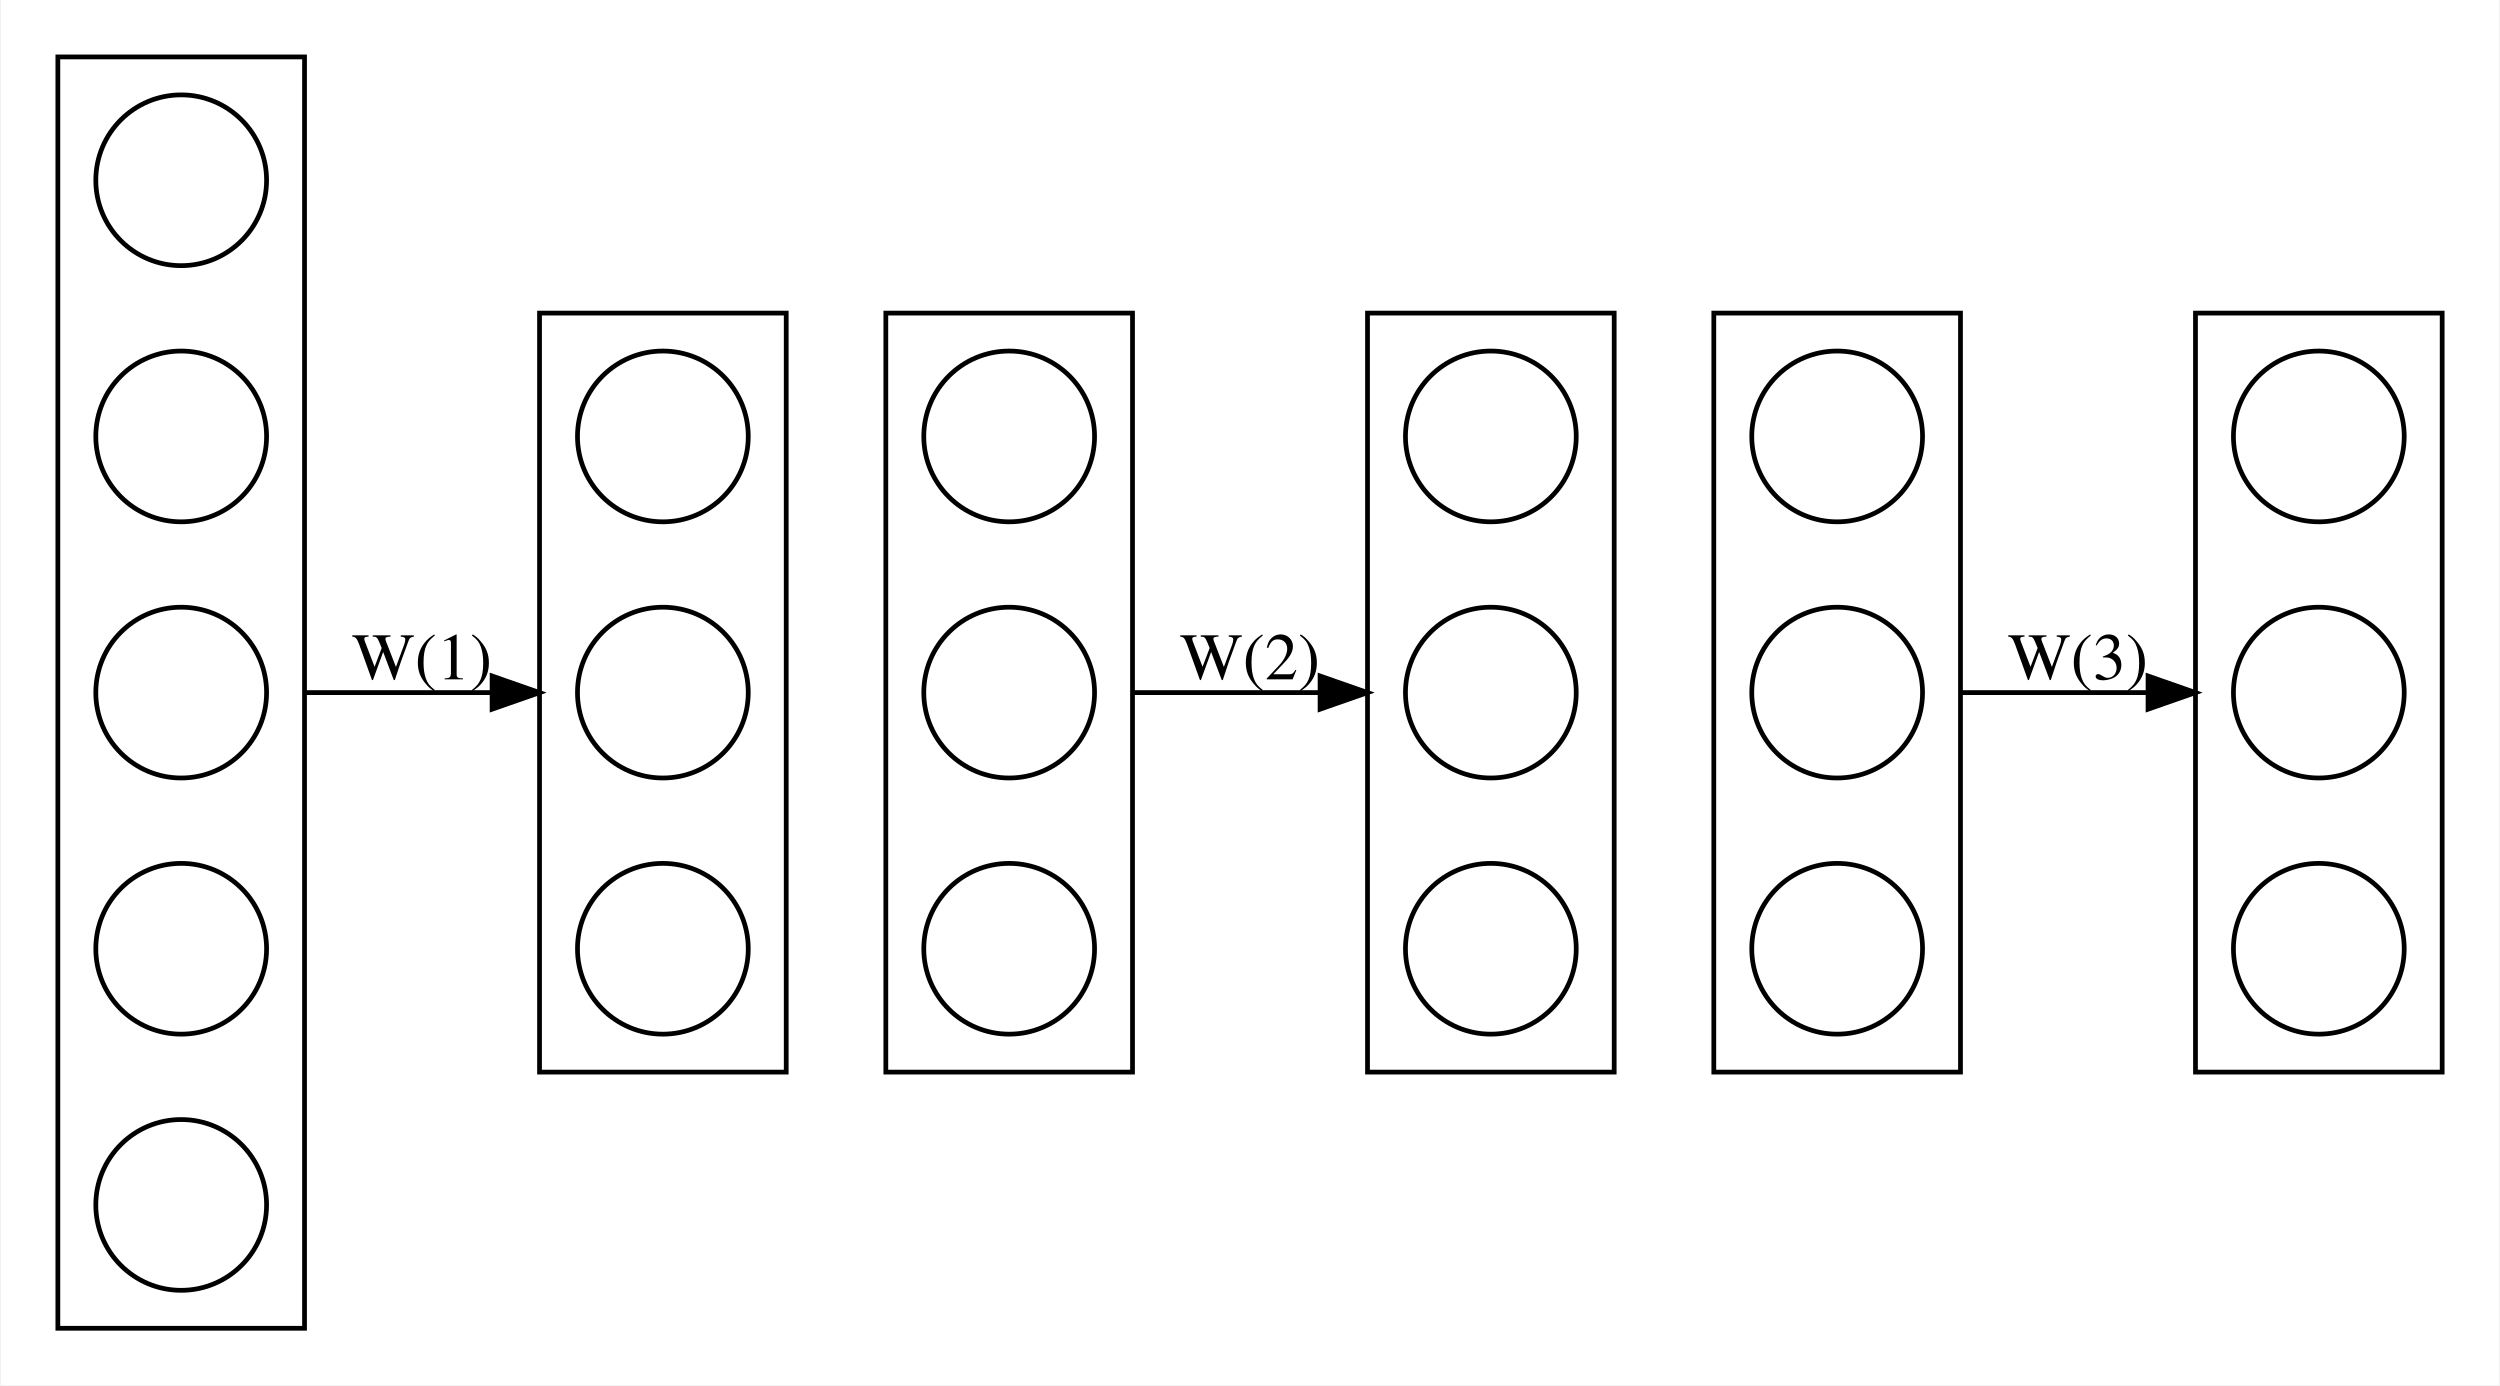
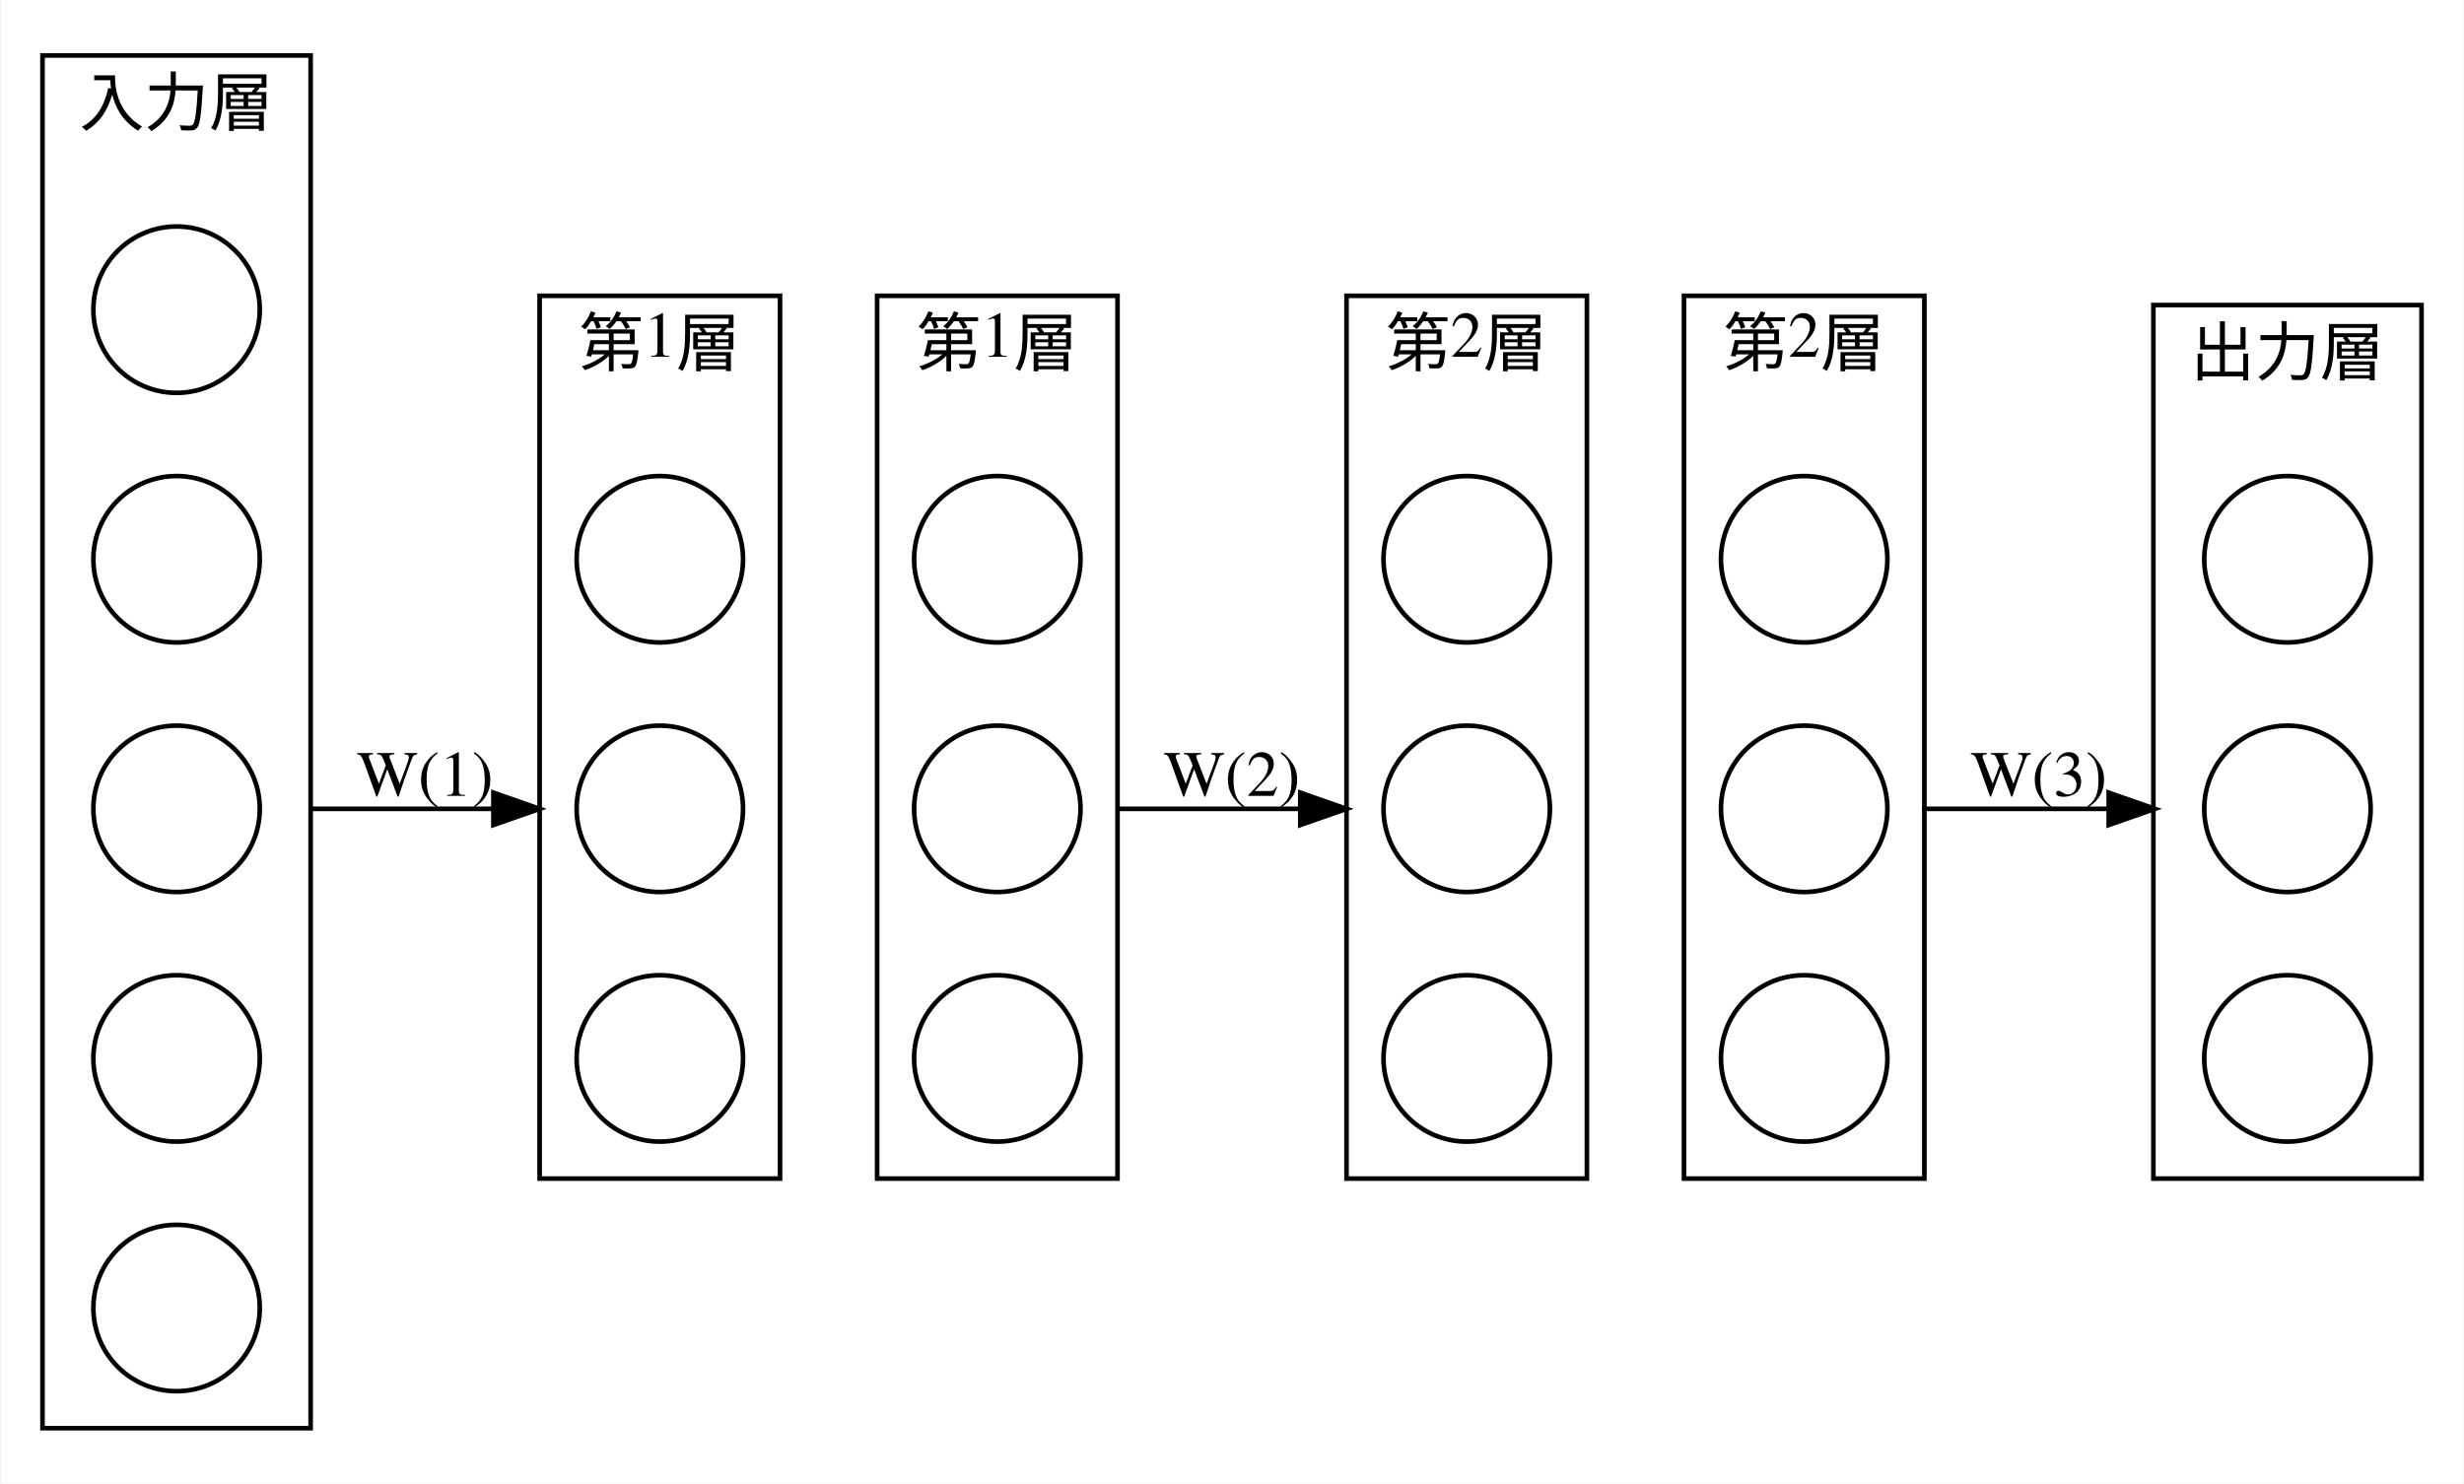
- <svg xmlns="http://www.w3.org/2000/svg" width="527pt" height="292pt" viewBox="0.00 0.00 526.61 292.00">
-   <g id="graph0" class="graph" transform="scale(1 1) rotate(0) translate(4 288)">
-     <polygon fill="white" stroke="none" points="-4,4 -4,-288 522.614,-288 522.614,4 -4,4" />
+ <svg xmlns="http://www.w3.org/2000/svg" width="533pt" height="321pt" viewBox="0.00 0.00 532.61 321.00">
+   <g id="graph0" class="graph" transform="scale(1 1) rotate(0) translate(4 317)">
+     <polygon fill="white" stroke="none" points="-4,4 -4,-317 528.614,-317 528.614,4 -4,4" />
    <g id="clust1" class="cluster">
-       <polygon fill="none" stroke="black" points="8,-8 8,-276 60,-276 60,-8 8,-8" />
+       <polygon fill="none" stroke="black" points="5,-8 5,-305 63,-305 63,-8 5,-8" />
+       <text text-anchor="middle" x="34" y="-289.8" font-family="Times,serif" font-size="14.00">入力層</text>
    </g>
    <g id="clust2" class="cluster">
-       <polygon fill="none" stroke="black" points="109.538,-62 109.538,-222 161.538,-222 161.538,-62 109.538,-62" />
+       <polygon fill="none" stroke="black" points="112.538,-62 112.538,-253 164.538,-253 164.538,-62 112.538,-62" />
+       <text text-anchor="middle" x="138.538" y="-237.8" font-family="Times,serif" font-size="14.00">第1層</text>
    </g>
    <g id="clust3" class="cluster">
-       <polygon fill="none" stroke="black" points="182.538,-62 182.538,-222 234.538,-222 234.538,-62 182.538,-62" />
+       <polygon fill="none" stroke="black" points="185.538,-62 185.538,-253 237.538,-253 237.538,-62 185.538,-62" />
+       <text text-anchor="middle" x="211.538" y="-237.8" font-family="Times,serif" font-size="14.00">第1層</text>
    </g>
    <g id="clust4" class="cluster">
-       <polygon fill="none" stroke="black" points="284.076,-62 284.076,-222 336.076,-222 336.076,-62 284.076,-62" />
+       <polygon fill="none" stroke="black" points="287.076,-62 287.076,-253 339.076,-253 339.076,-62 287.076,-62" />
+       <text text-anchor="middle" x="313.076" y="-237.8" font-family="Times,serif" font-size="14.00">第2層</text>
    </g>
    <g id="clust5" class="cluster">
-       <polygon fill="none" stroke="black" points="357.076,-62 357.076,-222 409.076,-222 409.076,-62 357.076,-62" />
+       <polygon fill="none" stroke="black" points="360.076,-62 360.076,-253 412.076,-253 412.076,-62 360.076,-62" />
+       <text text-anchor="middle" x="386.076" y="-237.8" font-family="Times,serif" font-size="14.00">第2層</text>
    </g>
    <g id="clust6" class="cluster">
-       <polygon fill="none" stroke="black" points="458.614,-62 458.614,-222 510.614,-222 510.614,-62 458.614,-62" />
+       <polygon fill="none" stroke="black" points="461.614,-62 461.614,-251 519.614,-251 519.614,-62 461.614,-62" />
+       <text text-anchor="middle" x="490.614" y="-235.8" font-family="Times,serif" font-size="14.00">出力層</text>
    </g>
    <g id="node1" class="node">
      <ellipse fill="none" stroke="black" cx="34" cy="-250" rx="18" ry="18" />
    </g>
    <g id="node2" class="node">
      <ellipse fill="none" stroke="black" cx="34" cy="-196" rx="18" ry="18" />
    </g>
    <g id="node3" class="node">
      <ellipse fill="none" stroke="black" cx="34" cy="-142" rx="18" ry="18" />
    </g>
    <g id="node7" class="node">
-       <ellipse fill="none" stroke="black" cx="135.538" cy="-142" rx="18" ry="18" />
+       <ellipse fill="none" stroke="black" cx="138.538" cy="-142" rx="18" ry="18" />
    </g>
    <g id="edge1" class="edge">
-       <path fill="none" stroke="black" d="M59.904,-142C74.294,-142 92.417,-142 107.201,-142" />
-       <polygon fill="black" stroke="black" points="99.538,-145.5 109.538,-142 99.538,-138.5 99.538,-145.5" />
-       <text text-anchor="middle" x="84.769" y="-144.8" font-family="Times,serif" font-size="14.00">W(1)</text>
+       <path fill="none" stroke="black" d="M62.916,-142C77.654,-142 95.666,-142 110.301,-142" />
+       <polygon fill="black" stroke="black" points="102.538,-145.5 112.538,-142 102.538,-138.5 102.538,-145.5" />
+       <text text-anchor="middle" x="87.769" y="-144.8" font-family="Times,serif" font-size="14.00">W(1)</text>
    </g>
    <g id="node4" class="node">
      <ellipse fill="none" stroke="black" cx="34" cy="-88" rx="18" ry="18" />
    </g>
    <g id="node5" class="node">
      <ellipse fill="none" stroke="black" cx="34" cy="-34" rx="18" ry="18" />
    </g>
    <g id="node6" class="node">
-       <ellipse fill="none" stroke="black" cx="135.538" cy="-196" rx="18" ry="18" />
+       <ellipse fill="none" stroke="black" cx="138.538" cy="-196" rx="18" ry="18" />
    </g>
    <g id="node10" class="node">
-       <ellipse fill="none" stroke="black" cx="208.538" cy="-142" rx="18" ry="18" />
+       <ellipse fill="none" stroke="black" cx="211.538" cy="-142" rx="18" ry="18" />
    </g>
    <g id="node8" class="node">
-       <ellipse fill="none" stroke="black" cx="135.538" cy="-88" rx="18" ry="18" />
+       <ellipse fill="none" stroke="black" cx="138.538" cy="-88" rx="18" ry="18" />
    </g>
    <g id="node9" class="node">
-       <ellipse fill="none" stroke="black" cx="208.538" cy="-196" rx="18" ry="18" />
+       <ellipse fill="none" stroke="black" cx="211.538" cy="-196" rx="18" ry="18" />
    </g>
    <g id="node13" class="node">
-       <ellipse fill="none" stroke="black" cx="310.076" cy="-142" rx="18" ry="18" />
+       <ellipse fill="none" stroke="black" cx="313.076" cy="-142" rx="18" ry="18" />
    </g>
    <g id="edge2" class="edge">
-       <path fill="none" stroke="black" d="M234.442,-142C248.832,-142 266.955,-142 281.739,-142" />
-       <polygon fill="black" stroke="black" points="274.076,-145.5 284.076,-142 274.076,-138.5 274.076,-145.5" />
-       <text text-anchor="middle" x="259.307" y="-144.8" font-family="Times,serif" font-size="14.00">W(2)</text>
+       <path fill="none" stroke="black" d="M237.442,-142C251.832,-142 269.955,-142 284.739,-142" />
+       <polygon fill="black" stroke="black" points="277.076,-145.5 287.076,-142 277.076,-138.5 277.076,-145.5" />
+       <text text-anchor="middle" x="262.307" y="-144.8" font-family="Times,serif" font-size="14.00">W(2)</text>
    </g>
    <g id="node11" class="node">
-       <ellipse fill="none" stroke="black" cx="208.538" cy="-88" rx="18" ry="18" />
+       <ellipse fill="none" stroke="black" cx="211.538" cy="-88" rx="18" ry="18" />
    </g>
    <g id="node12" class="node">
-       <ellipse fill="none" stroke="black" cx="310.076" cy="-196" rx="18" ry="18" />
+       <ellipse fill="none" stroke="black" cx="313.076" cy="-196" rx="18" ry="18" />
    </g>
    <g id="node16" class="node">
-       <ellipse fill="none" stroke="black" cx="383.076" cy="-142" rx="18" ry="18" />
+       <ellipse fill="none" stroke="black" cx="386.076" cy="-142" rx="18" ry="18" />
    </g>
    <g id="node14" class="node">
-       <ellipse fill="none" stroke="black" cx="310.076" cy="-88" rx="18" ry="18" />
+       <ellipse fill="none" stroke="black" cx="313.076" cy="-88" rx="18" ry="18" />
    </g>
    <g id="node15" class="node">
-       <ellipse fill="none" stroke="black" cx="383.076" cy="-196" rx="18" ry="18" />
+       <ellipse fill="none" stroke="black" cx="386.076" cy="-196" rx="18" ry="18" />
    </g>
    <g id="node19" class="node">
-       <ellipse fill="none" stroke="black" cx="484.614" cy="-142" rx="18" ry="18" />
+       <ellipse fill="none" stroke="black" cx="490.614" cy="-142" rx="18" ry="18" />
    </g>
    <g id="edge3" class="edge">
-       <path fill="none" stroke="black" d="M408.98,-142C423.37,-142 441.493,-142 456.277,-142" />
-       <polygon fill="black" stroke="black" points="448.614,-145.5 458.614,-142 448.614,-138.5 448.614,-145.5" />
-       <text text-anchor="middle" x="433.845" y="-144.8" font-family="Times,serif" font-size="14.00">W(3)</text>
+       <path fill="none" stroke="black" d="M411.549,-142C423.539,-142 438.25,-142 451.656,-142" />
+       <polygon fill="black" stroke="black" points="451.946,-145.5 461.946,-142 451.946,-138.5 451.946,-145.5" />
+       <text text-anchor="middle" x="436.845" y="-144.8" font-family="Times,serif" font-size="14.00">W(3)</text>
    </g>
    <g id="node17" class="node">
-       <ellipse fill="none" stroke="black" cx="383.076" cy="-88" rx="18" ry="18" />
+       <ellipse fill="none" stroke="black" cx="386.076" cy="-88" rx="18" ry="18" />
    </g>
    <g id="node18" class="node">
-       <ellipse fill="none" stroke="black" cx="484.614" cy="-196" rx="18" ry="18" />
+       <ellipse fill="none" stroke="black" cx="490.614" cy="-196" rx="18" ry="18" />
    </g>
    <g id="node20" class="node">
-       <ellipse fill="none" stroke="black" cx="484.614" cy="-88" rx="18" ry="18" />
+       <ellipse fill="none" stroke="black" cx="490.614" cy="-88" rx="18" ry="18" />
    </g>
  </g>
</svg>
